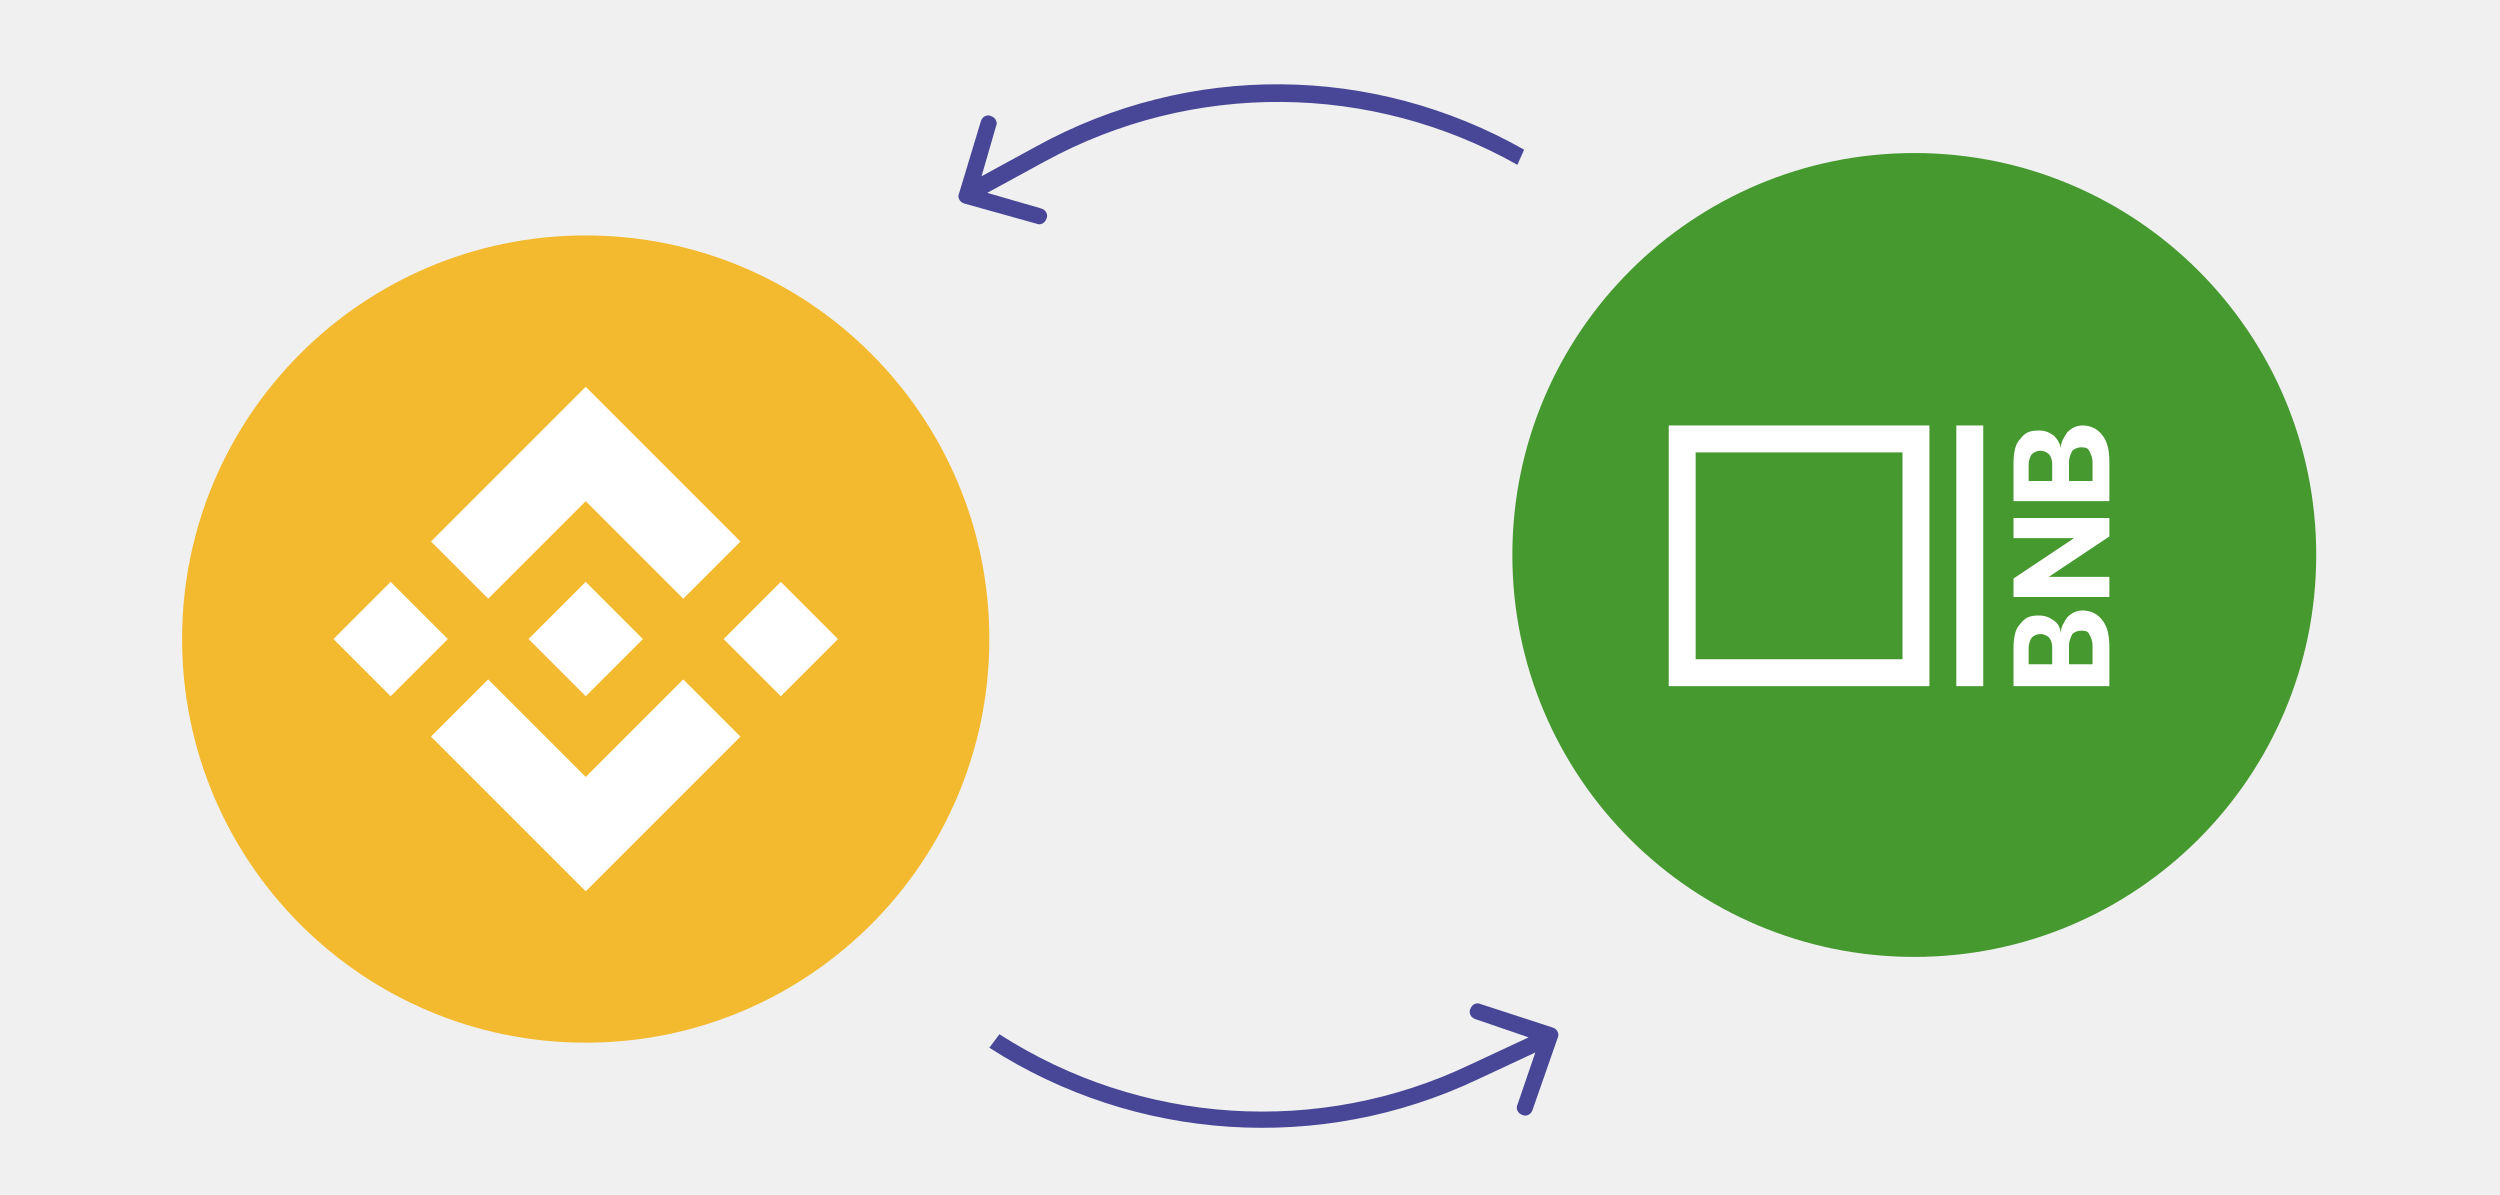
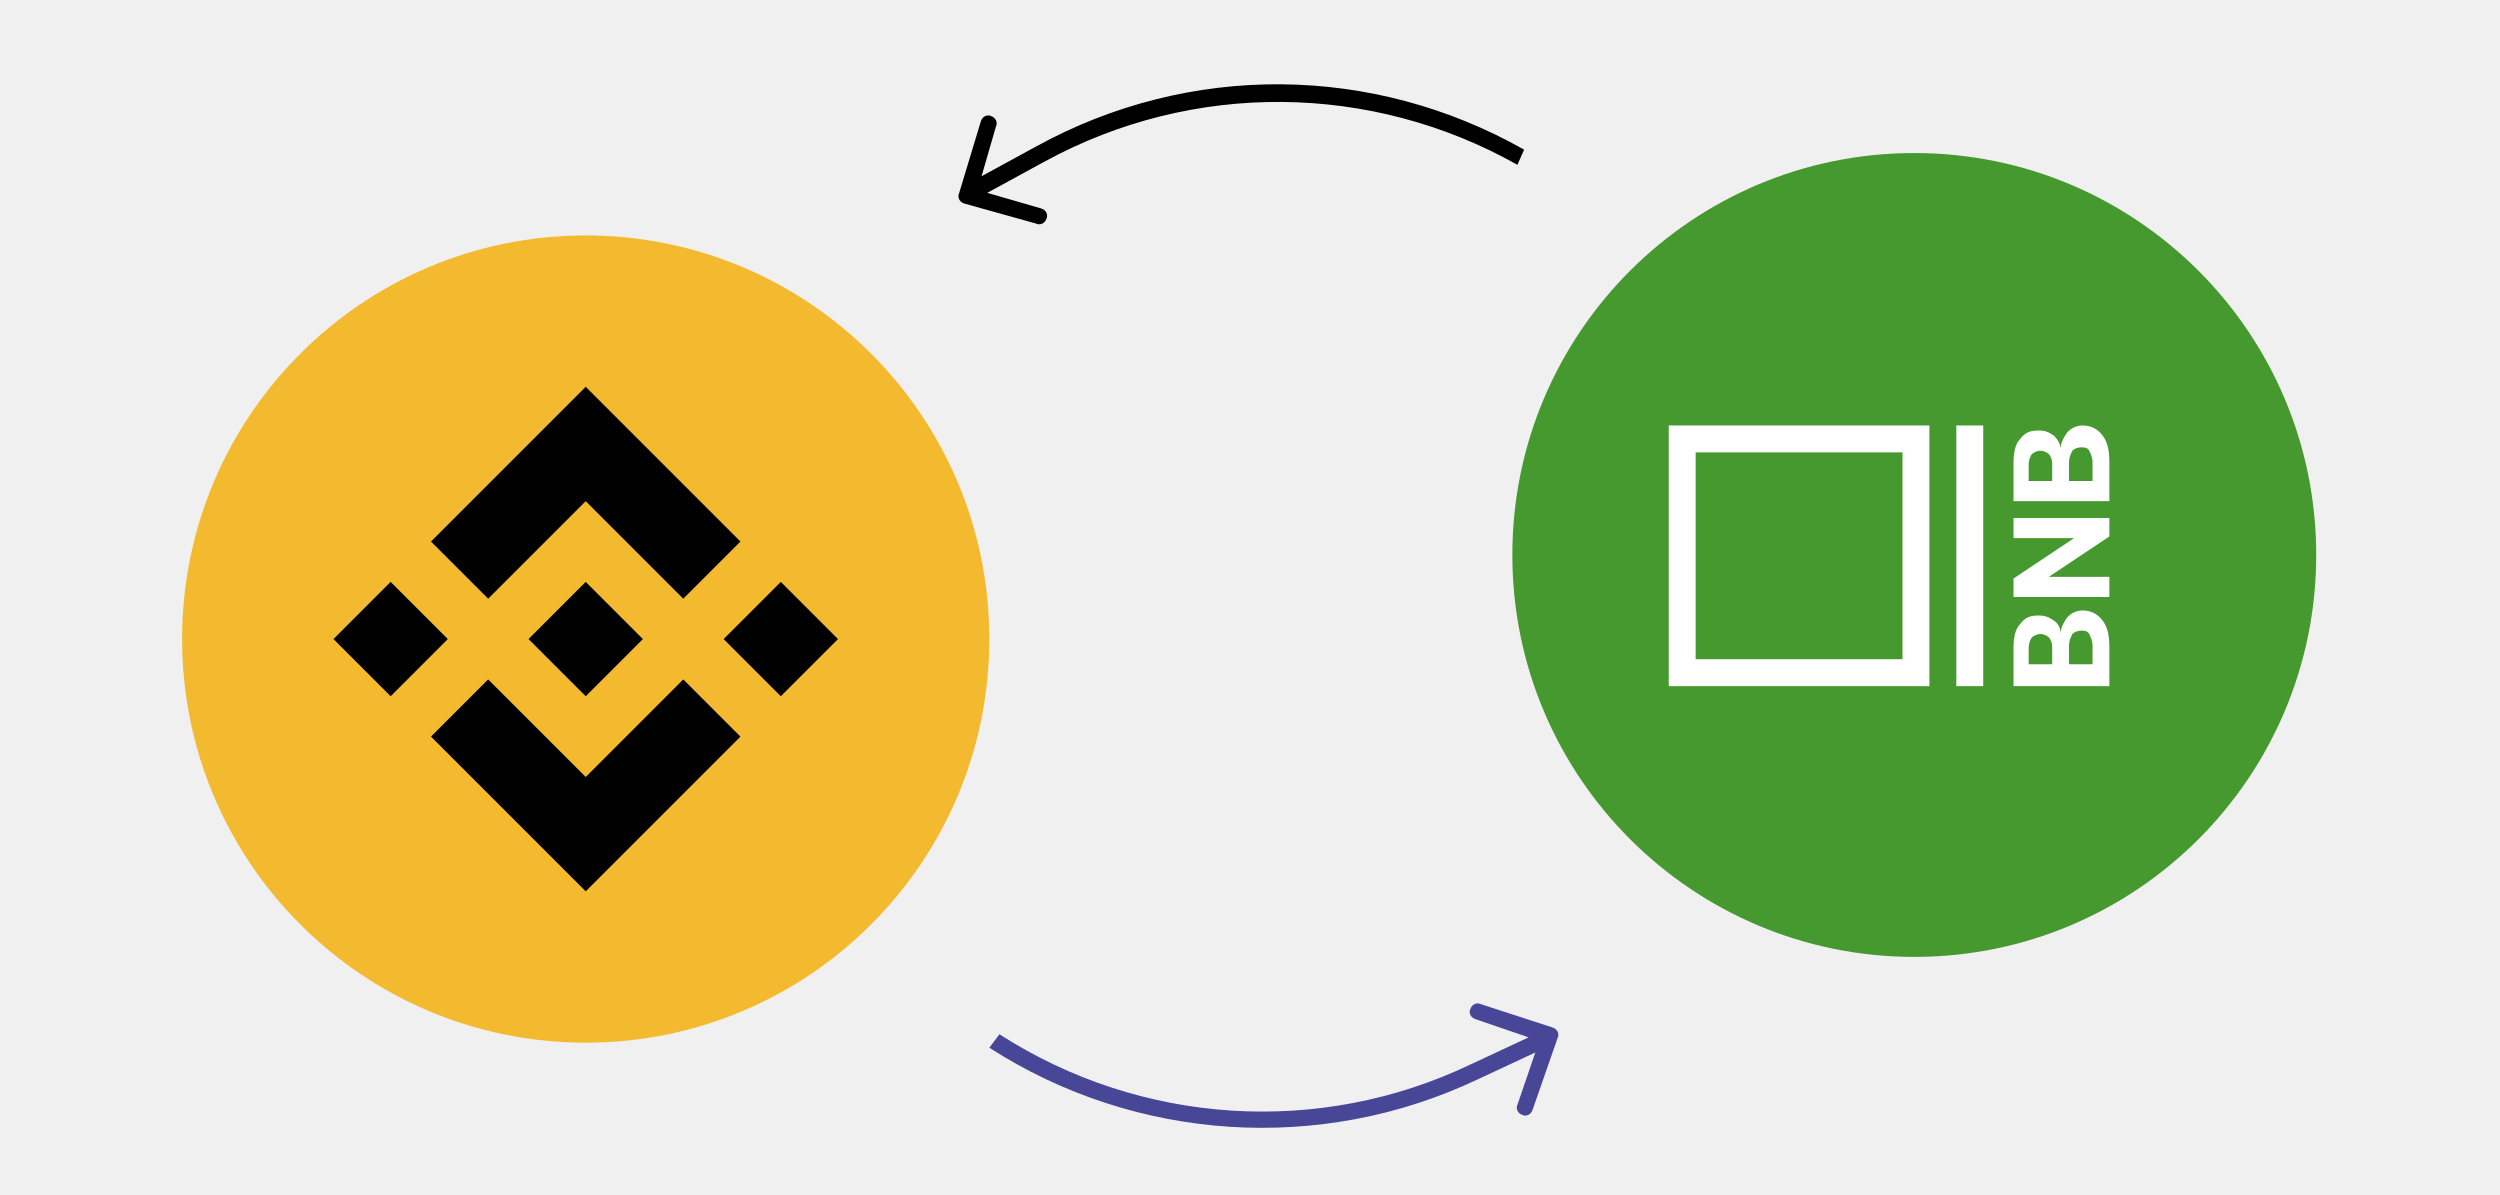
<svg xmlns="http://www.w3.org/2000/svg" version="1.1" x="0px" y="0px" viewBox="0 0 127 71" style="enable-background:new 0 0 127 71;" xml:space="preserve" width="134" height="64">
  <style type="text/css">
- 	.st0{fill:#484697;}
- 	.st1{fill:#F3BA2F;}
- 	.st2{fill:#FFFFFF;}
- 	.st3{fill:#45992F;}
+ 	.cst0{fill:#484697;}
+ 	.cst1{fill:#F3BA2F;}
+ 	.cst2{fill:#FFFFFF;}
+ 	.cst3{fill:#45992F;}
</style>
  <g id="Arrows">
-     <path class="st0" d="M76.8,63.7l0.2,0.5l0,0L76.8,63.7z M81.5,61.1c0.3,0.1,0.4,0.4,0.3,0.6L80.3,66c-0.1,0.3-0.4,0.4-0.6,0.3   c-0.3-0.1-0.4-0.4-0.3-0.6l1.3-3.8l-3.8-1.3c-0.3-0.1-0.4-0.4-0.3-0.6c0.1-0.3,0.4-0.4,0.6-0.3L81.5,61.1z M76.6,63.3l4.5-2.1   l0.4,0.9l-4.5,2.1L76.6,63.3z M48.6,61.5c8.4,5.4,19,6.1,28,1.8l0.4,0.9c-9.3,4.4-20.3,3.7-29-1.9L48.6,61.5z" />
+     <path class="cst0" d="M76.8,63.7l0.2,0.5l0,0L76.8,63.7z M81.5,61.1c0.3,0.1,0.4,0.4,0.3,0.6L80.3,66c-0.1,0.3-0.4,0.4-0.6,0.3   c-0.3-0.1-0.4-0.4-0.3-0.6l1.3-3.8l-3.8-1.3c-0.3-0.1-0.4-0.4-0.3-0.6c0.1-0.3,0.4-0.4,0.6-0.3L81.5,61.1z M76.6,63.3l4.5-2.1   l0.4,0.9l-4.5,2.1L76.6,63.3z M48.6,61.5c8.4,5.4,19,6.1,28,1.8l0.4,0.9c-9.3,4.4-20.3,3.7-29-1.9L48.6,61.5z" />
    <path class="st0" d="M51.1,9.2l-0.2-0.4l0,0L51.1,9.2z M46.5,12.1c-0.3-0.1-0.4-0.4-0.3-0.6l1.3-4.3c0.1-0.3,0.4-0.4,0.6-0.3   c0.3,0.1,0.4,0.4,0.3,0.6l-1.1,3.8l3.8,1.1c0.3,0.1,0.4,0.4,0.3,0.6c-0.1,0.3-0.4,0.4-0.6,0.3L46.5,12.1z M51.3,9.6L46.9,12   l-0.5-0.9l4.4-2.4L51.3,9.6z M79.4,9.8c-8.7-4.9-19.3-5-28.1-0.2l-0.5-0.9c9.1-5,20-4.9,29,0.2L79.4,9.8z" />
  </g>
  <g id="BNB">
-     <circle class="st1" cx="24" cy="38" r="24" />
+     <circle class="cst1" cx="24" cy="38" r="24" />
    <path class="st2" d="M18.2,35.6l5.8-5.8l5.8,5.8l3.4-3.4L24,23l-9.2,9.2L18.2,35.6z M9,38l3.4-3.4l3.4,3.4l-3.4,3.4L9,38z    M18.2,40.4l5.8,5.8l5.8-5.8l3.4,3.4L24,53l-9.2-9.2l0,0L18.2,40.4z M32.2,38l3.4-3.4L39,38l-3.4,3.4L32.2,38z M27.4,38L27.4,38   L27.4,38L24,41.4L20.6,38l0,0l0,0l0.6-0.6l0.3-0.3l2.5-2.5L27.4,38L27.4,38z" />
  </g>
  <g id="oUSD">
    <g>
-       <circle class="st3" cx="103" cy="33" r="23.9" />
+       <circle class="cst3" cx="103" cy="33" r="23.9" />
    </g>
    <g id="Logo_1_">
      <g id="XMLID_4_">
-         <polygon class="st2" points="107.1,25.3 105.5,25.3 105.5,40.8 107.1,40.8    " />
+         <polygon class="cst2" points="107.1,25.3 105.5,25.3 105.5,40.8 107.1,40.8    " />
      </g>
      <g id="XMLID_3_">
-         <path class="st2" d="M102.3,26.9v12.3H90V26.9L102.3,26.9 M103.9,25.3H88.4v15.5h15.5V25.3L103.9,25.3z" />
+         <path class="cst2" d="M102.3,26.9v12.3H90V26.9L102.3,26.9 M103.9,25.3H88.4v15.5h15.5V25.3L103.9,25.3z" />
      </g>
    </g>
    <g id="Text">
-       <path class="st2" d="M108.9,38.6c0-0.7,0.1-1.2,0.4-1.5c0.3-0.4,0.6-0.5,1.1-0.5c0.4,0,0.6,0.1,0.9,0.3s0.4,0.5,0.4,0.8    c0-0.4,0.2-0.7,0.4-1c0.2-0.2,0.5-0.4,0.9-0.4c0.5,0,0.9,0.2,1.2,0.6c0.3,0.4,0.4,0.9,0.4,1.6v2.3h-5.7L108.9,38.6L108.9,38.6z     M111.2,39.5v-1c0-0.3-0.1-0.5-0.2-0.6c-0.1-0.1-0.3-0.2-0.5-0.2c-0.2,0-0.4,0.1-0.5,0.2c-0.1,0.1-0.2,0.4-0.2,0.6v1H111.2z     M113.6,39.5v-1.1c0-0.3-0.1-0.5-0.2-0.7c-0.1-0.2-0.3-0.2-0.5-0.2c-0.2,0-0.4,0.1-0.5,0.2c-0.1,0.2-0.2,0.4-0.2,0.7v1.1H113.6    L113.6,39.5z M114.6,35.5h-5.7v-1.1l3.6-2.4h-3.6v-1.2h5.7v1.1l-3.6,2.4h3.6V35.5z M108.9,27.6c0-0.7,0.1-1.2,0.4-1.5    c0.3-0.4,0.6-0.5,1.1-0.5c0.4,0,0.6,0.1,0.9,0.3c0.2,0.2,0.4,0.5,0.4,0.8c0-0.4,0.2-0.7,0.4-1c0.2-0.2,0.5-0.4,0.9-0.4    c0.5,0,0.9,0.2,1.2,0.6c0.3,0.4,0.4,0.9,0.4,1.6v2.3h-5.7L108.9,27.6L108.9,27.6z M111.2,28.6v-1c0-0.3-0.1-0.5-0.2-0.6    c-0.1-0.1-0.3-0.2-0.5-0.2c-0.2,0-0.4,0.1-0.5,0.2c-0.1,0.1-0.2,0.4-0.2,0.6v1H111.2z M113.6,28.6v-1.1c0-0.3-0.1-0.5-0.2-0.7    c-0.1-0.2-0.3-0.2-0.5-0.2c-0.2,0-0.4,0.1-0.5,0.2c-0.1,0.2-0.2,0.4-0.2,0.7v1.1H113.6L113.6,28.6z" />
+       <path class="cst2" d="M108.9,38.6c0-0.7,0.1-1.2,0.4-1.5c0.3-0.4,0.6-0.5,1.1-0.5c0.4,0,0.6,0.1,0.9,0.3s0.4,0.5,0.4,0.8    c0-0.4,0.2-0.7,0.4-1c0.2-0.2,0.5-0.4,0.9-0.4c0.5,0,0.9,0.2,1.2,0.6c0.3,0.4,0.4,0.9,0.4,1.6v2.3h-5.7L108.9,38.6L108.9,38.6z     M111.2,39.5v-1c0-0.3-0.1-0.5-0.2-0.6c-0.1-0.1-0.3-0.2-0.5-0.2c-0.2,0-0.4,0.1-0.5,0.2c-0.1,0.1-0.2,0.4-0.2,0.6v1H111.2z     M113.6,39.5v-1.1c0-0.3-0.1-0.5-0.2-0.7c-0.1-0.2-0.3-0.2-0.5-0.2c-0.2,0-0.4,0.1-0.5,0.2c-0.1,0.2-0.2,0.4-0.2,0.7v1.1H113.6    L113.6,39.5z M114.6,35.5h-5.7v-1.1l3.6-2.4h-3.6v-1.2h5.7v1.1l-3.6,2.4h3.6V35.5z M108.9,27.6c0-0.7,0.1-1.2,0.4-1.5    c0.3-0.4,0.6-0.5,1.1-0.5c0.4,0,0.6,0.1,0.9,0.3c0.2,0.2,0.4,0.5,0.4,0.8c0-0.4,0.2-0.7,0.4-1c0.2-0.2,0.5-0.4,0.9-0.4    c0.5,0,0.9,0.2,1.2,0.6c0.3,0.4,0.4,0.9,0.4,1.6v2.3h-5.7L108.9,27.6L108.9,27.6z M111.2,28.6v-1c0-0.3-0.1-0.5-0.2-0.6    c-0.1-0.1-0.3-0.2-0.5-0.2c-0.2,0-0.4,0.1-0.5,0.2c-0.1,0.1-0.2,0.4-0.2,0.6v1H111.2z M113.6,28.6v-1.1c0-0.3-0.1-0.5-0.2-0.7    c-0.1-0.2-0.3-0.2-0.5-0.2c-0.2,0-0.4,0.1-0.5,0.2c-0.1,0.2-0.2,0.4-0.2,0.7v1.1H113.6L113.6,28.6z" />
    </g>
  </g>
</svg>
